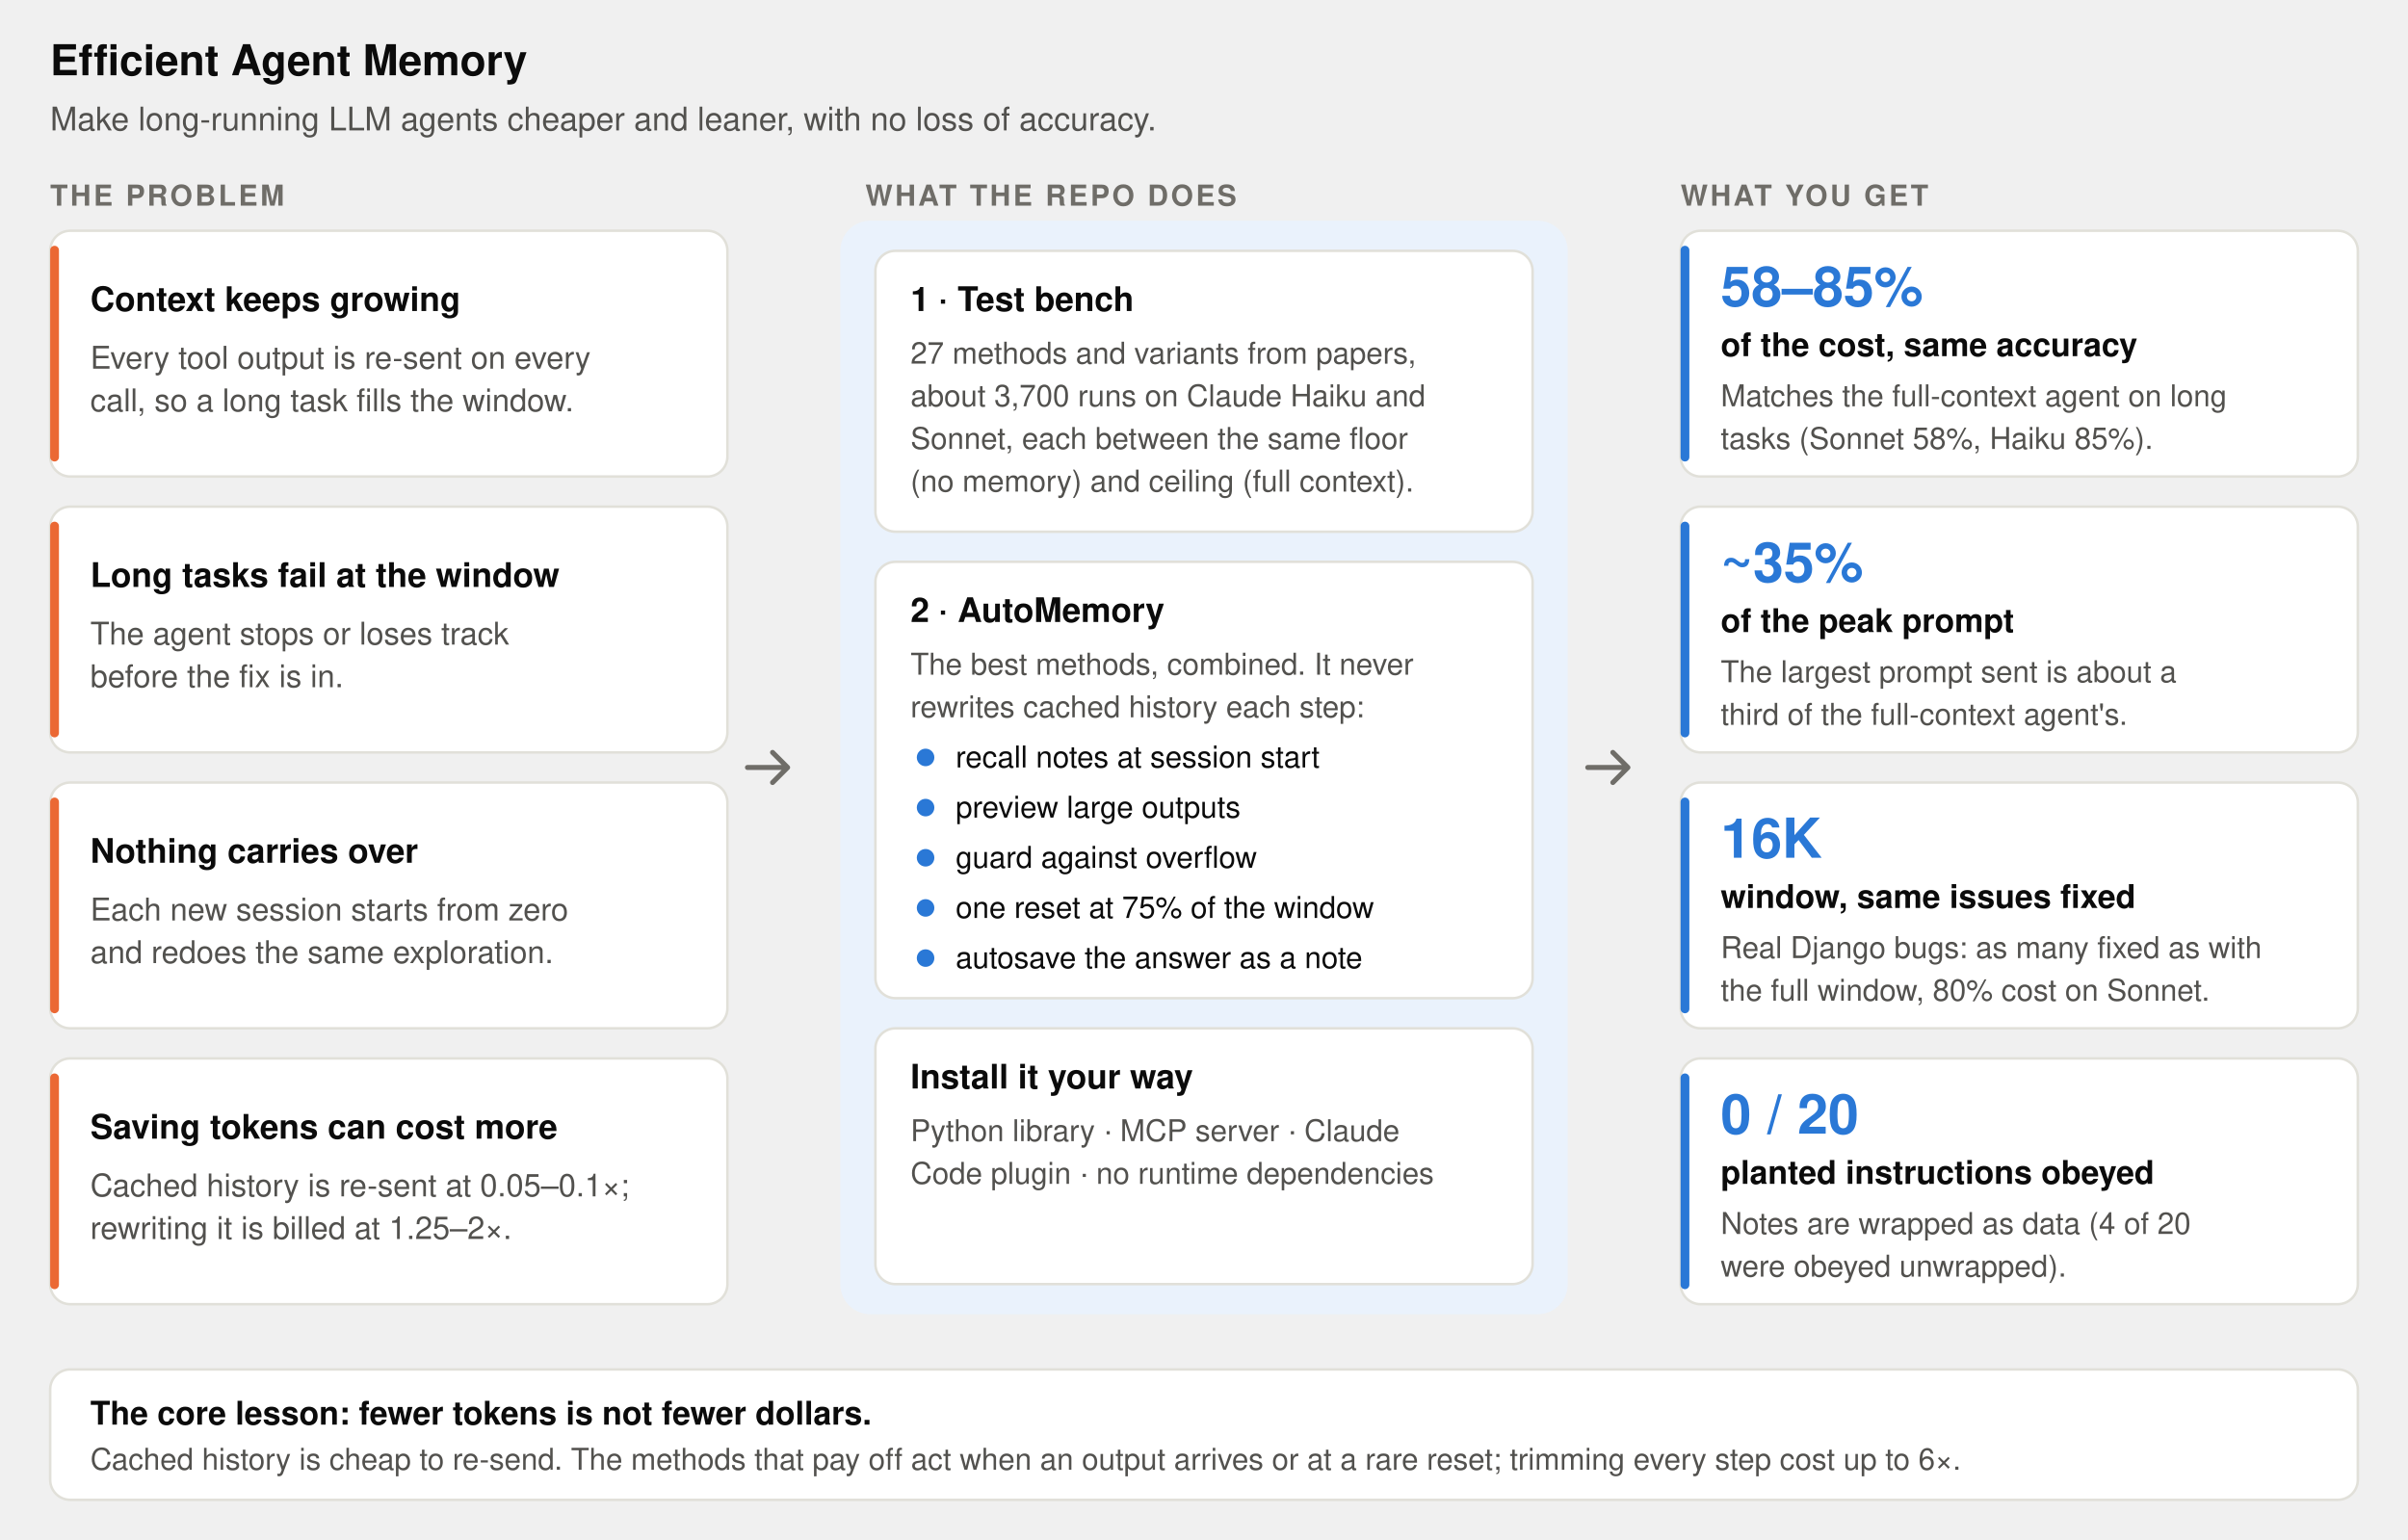
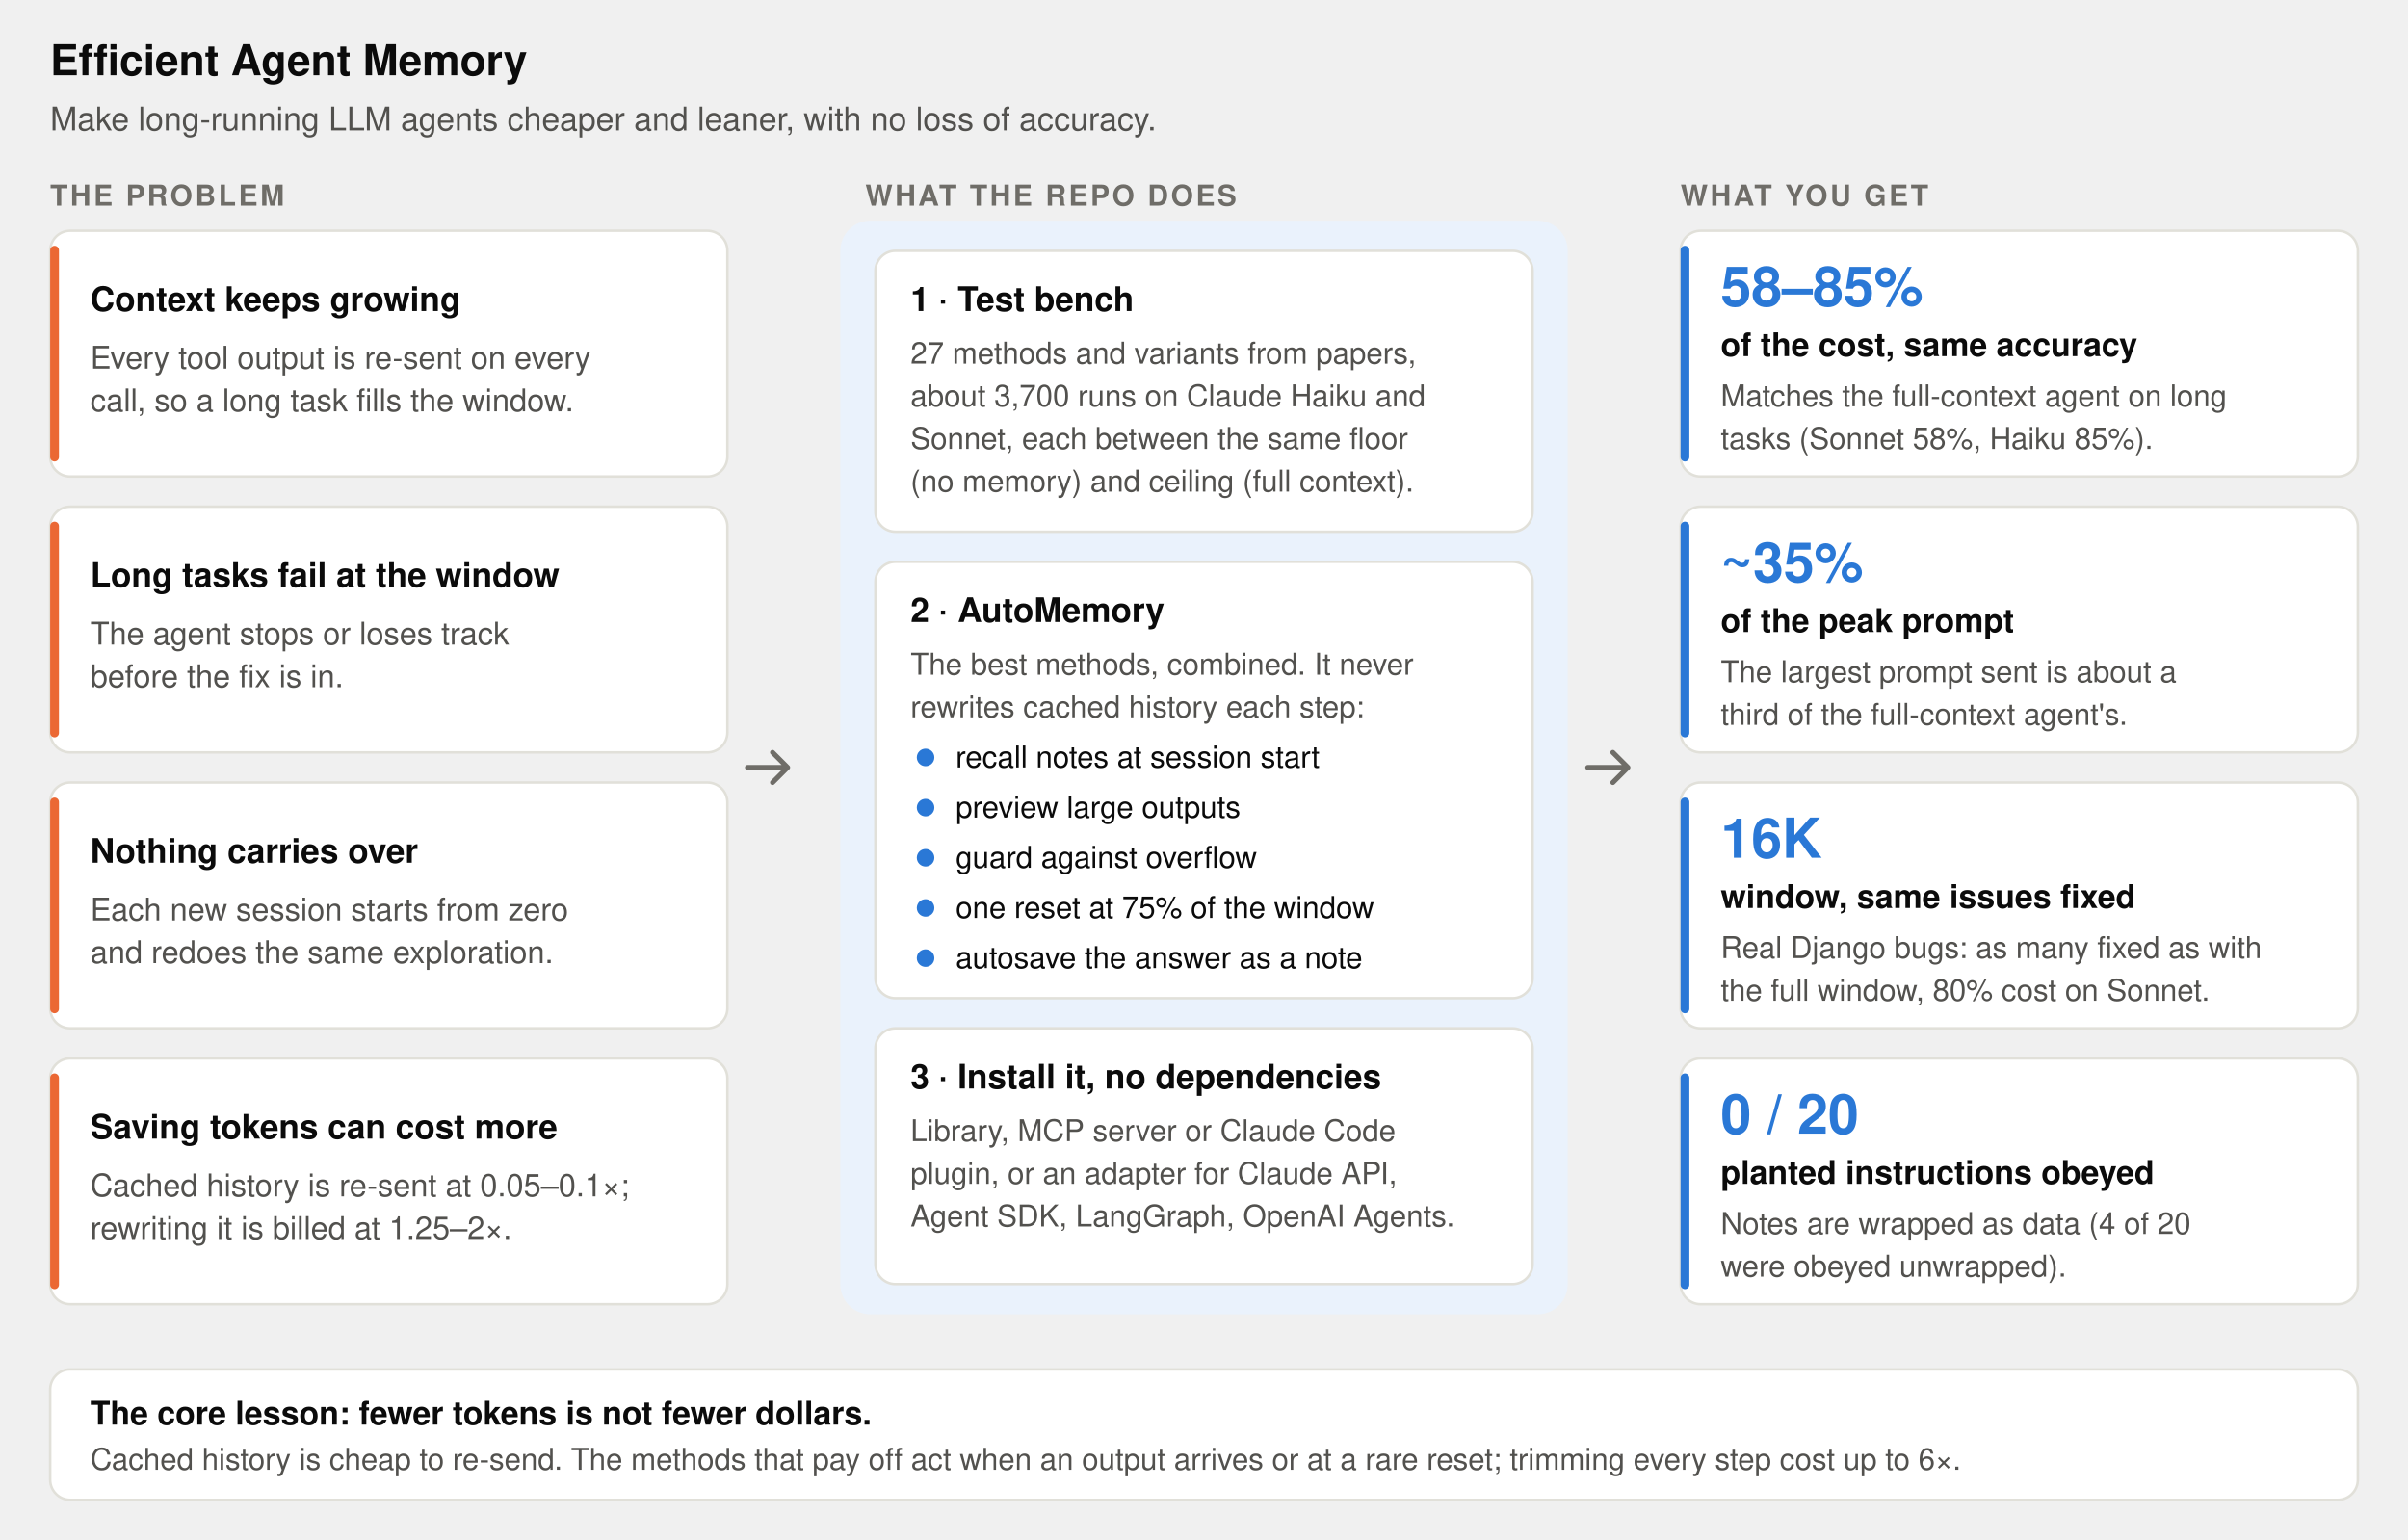
<svg xmlns="http://www.w3.org/2000/svg" viewBox="0 0 960 614" width="960" height="614" font-family="system-ui,-apple-system,Segoe UI,Helvetica,Arial,sans-serif" role="img" aria-labelledby="t d">
  <text x="20" y="30" fill="#0b0b0b" font-size="17" font-weight="700">Efficient Agent Memory</text>
  <text x="20" y="52" fill="#52514e" font-size="13">Make long-running LLM agents cheaper and leaner, with no loss of accuracy.</text>
  <text x="20" y="82" fill="#6f6d68" font-size="11.5" font-weight="600" letter-spacing="1">THE PROBLEM</text>
  <text x="345" y="82" fill="#6f6d68" font-size="11.5" font-weight="600" letter-spacing="1">WHAT THE REPO DOES</text>
  <text x="670" y="82" fill="#6f6d68" font-size="11.5" font-weight="600" letter-spacing="1">WHAT YOU GET</text>
  <rect x="20" y="92" width="270" height="98" rx="8" fill="#ffffff" stroke="#e1e0d9" />
  <rect x="20" y="98" width="3.5" height="86" rx="1.75" fill="#eb6834" />
  <text x="36" y="124" fill="#0b0b0b" font-size="13.5" font-weight="600">Context keeps growing</text>
  <text x="36" y="147" fill="#52514e" font-size="12.5">Every tool output is re-sent on every</text>
  <text x="36" y="164" fill="#52514e" font-size="12.5">call, so a long task fills the window.</text>
  <rect x="20" y="202" width="270" height="98" rx="8" fill="#ffffff" stroke="#e1e0d9" />
  <rect x="20" y="208" width="3.5" height="86" rx="1.75" fill="#eb6834" />
  <text x="36" y="234" fill="#0b0b0b" font-size="13.5" font-weight="600">Long tasks fail at the window</text>
  <text x="36" y="257" fill="#52514e" font-size="12.5">The agent stops or loses track</text>
  <text x="36" y="274" fill="#52514e" font-size="12.5">before the fix is in.</text>
  <rect x="20" y="312" width="270" height="98" rx="8" fill="#ffffff" stroke="#e1e0d9" />
  <rect x="20" y="318" width="3.5" height="86" rx="1.75" fill="#eb6834" />
  <text x="36" y="344" fill="#0b0b0b" font-size="13.5" font-weight="600">Nothing carries over</text>
  <text x="36" y="367" fill="#52514e" font-size="12.5">Each new session starts from zero</text>
  <text x="36" y="384" fill="#52514e" font-size="12.5">and redoes the same exploration.</text>
  <rect x="20" y="422" width="270" height="98" rx="8" fill="#ffffff" stroke="#e1e0d9" />
  <rect x="20" y="428" width="3.5" height="86" rx="1.75" fill="#eb6834" />
  <text x="36" y="454" fill="#0b0b0b" font-size="13.5" font-weight="600">Saving tokens can cost more</text>
  <text x="36" y="477" fill="#52514e" font-size="12.5">Cached history is re-sent at 0.05–0.1×;</text>
  <text x="36" y="494" fill="#52514e" font-size="12.5">rewriting it is billed at 1.25–2×.</text>
  <rect x="670" y="92" width="270" height="98" rx="8" fill="#ffffff" stroke="#e1e0d9" />
  <rect x="670" y="98" width="3.5" height="86" rx="1.75" fill="#2a78d6" />
  <text x="686" y="122" fill="#2a78d6" font-size="22" font-weight="700">58–85%</text>
  <text x="686" y="142" fill="#0b0b0b" font-size="13" font-weight="600">of the cost, same accuracy</text>
  <text x="686" y="162" fill="#52514e" font-size="12">Matches the full-context agent on long</text>
  <text x="686" y="179" fill="#52514e" font-size="12">tasks (Sonnet 58%, Haiku 85%).</text>
  <rect x="670" y="202" width="270" height="98" rx="8" fill="#ffffff" stroke="#e1e0d9" />
  <rect x="670" y="208" width="3.5" height="86" rx="1.75" fill="#2a78d6" />
  <text x="686" y="232" fill="#2a78d6" font-size="22" font-weight="700">~35%</text>
  <text x="686" y="252" fill="#0b0b0b" font-size="13" font-weight="600">of the peak prompt</text>
  <text x="686" y="272" fill="#52514e" font-size="12">The largest prompt sent is about a</text>
  <text x="686" y="289" fill="#52514e" font-size="12">third of the full-context agent's.</text>
  <rect x="670" y="312" width="270" height="98" rx="8" fill="#ffffff" stroke="#e1e0d9" />
  <rect x="670" y="318" width="3.5" height="86" rx="1.75" fill="#2a78d6" />
  <text x="686" y="342" fill="#2a78d6" font-size="22" font-weight="700">16K</text>
  <text x="686" y="362" fill="#0b0b0b" font-size="13" font-weight="600">window, same issues fixed</text>
  <text x="686" y="382" fill="#52514e" font-size="12">Real Django bugs: as many fixed as with</text>
  <text x="686" y="399" fill="#52514e" font-size="12">the full window, 80% cost on Sonnet.</text>
  <rect x="670" y="422" width="270" height="98" rx="8" fill="#ffffff" stroke="#e1e0d9" />
  <rect x="670" y="428" width="3.5" height="86" rx="1.75" fill="#2a78d6" />
  <text x="686" y="452" fill="#2a78d6" font-size="22" font-weight="700">0 / 20</text>
  <text x="686" y="472" fill="#0b0b0b" font-size="13" font-weight="600">planted instructions obeyed</text>
  <text x="686" y="492" fill="#52514e" font-size="12">Notes are wrapped as data (4 of 20</text>
  <text x="686" y="509" fill="#52514e" font-size="12">were obeyed unwrapped).</text>
  <rect x="335" y="88" width="290" height="436" rx="12" fill="#eaf2fc" />
  <rect x="349" y="100" width="262" height="112" rx="8" fill="#ffffff" stroke="#e1e0d9" />
  <text x="363" y="124" fill="#0b0b0b" font-size="13.5" font-weight="600">1 · Test bench</text>
  <text x="363" y="145" fill="#52514e" font-size="12">27 methods and variants from papers,</text>
  <text x="363" y="162" fill="#52514e" font-size="12">about 3,700 runs on Claude Haiku and</text>
  <text x="363" y="179" fill="#52514e" font-size="12">Sonnet, each between the same floor</text>
  <text x="363" y="196" fill="#52514e" font-size="12">(no memory) and ceiling (full context).</text>
  <rect x="349" y="224" width="262" height="174" rx="8" fill="#ffffff" stroke="#e1e0d9" />
  <text x="363" y="248" fill="#0b0b0b" font-size="13.5" font-weight="600">2 · AutoMemory</text>
  <text x="363" y="269" fill="#52514e" font-size="12">The best methods, combined. It never</text>
  <text x="363" y="286" fill="#52514e" font-size="12">rewrites cached history each step:</text>
  <circle cx="369" cy="302" r="3.5" fill="#2a78d6" />
  <text x="381" y="306" fill="#0b0b0b" font-size="12">recall notes at session start</text>
  <circle cx="369" cy="322" r="3.5" fill="#2a78d6" />
  <text x="381" y="326" fill="#0b0b0b" font-size="12">preview large outputs</text>
  <circle cx="369" cy="342" r="3.5" fill="#2a78d6" />
  <text x="381" y="346" fill="#0b0b0b" font-size="12">guard against overflow</text>
  <circle cx="369" cy="362" r="3.5" fill="#2a78d6" />
  <text x="381" y="366" fill="#0b0b0b" font-size="12">one reset at 75% of the window</text>
  <circle cx="369" cy="382" r="3.5" fill="#2a78d6" />
  <text x="381" y="386" fill="#0b0b0b" font-size="12">autosave the answer as a note</text>
  <rect x="349" y="410" width="262" height="102" rx="8" fill="#ffffff" stroke="#e1e0d9" />
-   <text x="363" y="434" fill="#0b0b0b" font-size="13.5" font-weight="600">Install it your way</text>
-   <text x="363" y="455" fill="#52514e" font-size="12">Python library · MCP server · Claude</text>
-   <text x="363" y="472" fill="#52514e" font-size="12">Code plugin · no runtime dependencies</text>
+   <text x="363" y="434" fill="#0b0b0b" font-size="13.5" font-weight="600">3 · Install it, no dependencies</text>
+   <text x="363" y="455" fill="#52514e" font-size="12">Library, MCP server or Claude Code</text>
+   <text x="363" y="472" fill="#52514e" font-size="12">plugin, or an adapter for Claude API,</text>
+   <text x="363" y="489" fill="#52514e" font-size="12">Agent SDK, LangGraph, OpenAI Agents.</text>
  <path d="M298 306.0 h16 M308 300.0 l6 6 l-6 6" fill="none" stroke="#6f6d68" stroke-width="2" stroke-linecap="round" stroke-linejoin="round" />
  <path d="M633 306.0 h16 M643 300.0 l6 6 l-6 6" fill="none" stroke="#6f6d68" stroke-width="2" stroke-linecap="round" stroke-linejoin="round" />
  <rect x="20" y="546" width="920" height="52" rx="8" fill="#ffffff" stroke="#e1e0d9" />
  <text x="36" y="568" fill="#0b0b0b" font-size="13" font-weight="600">The core lesson: fewer tokens is not fewer dollars.</text>
  <text x="36" y="586" fill="#52514e" font-size="12">Cached history is cheap to re-send. The methods that pay off act when an output arrives or at a rare reset; trimming every step cost up to 6×.</text>
</svg>
